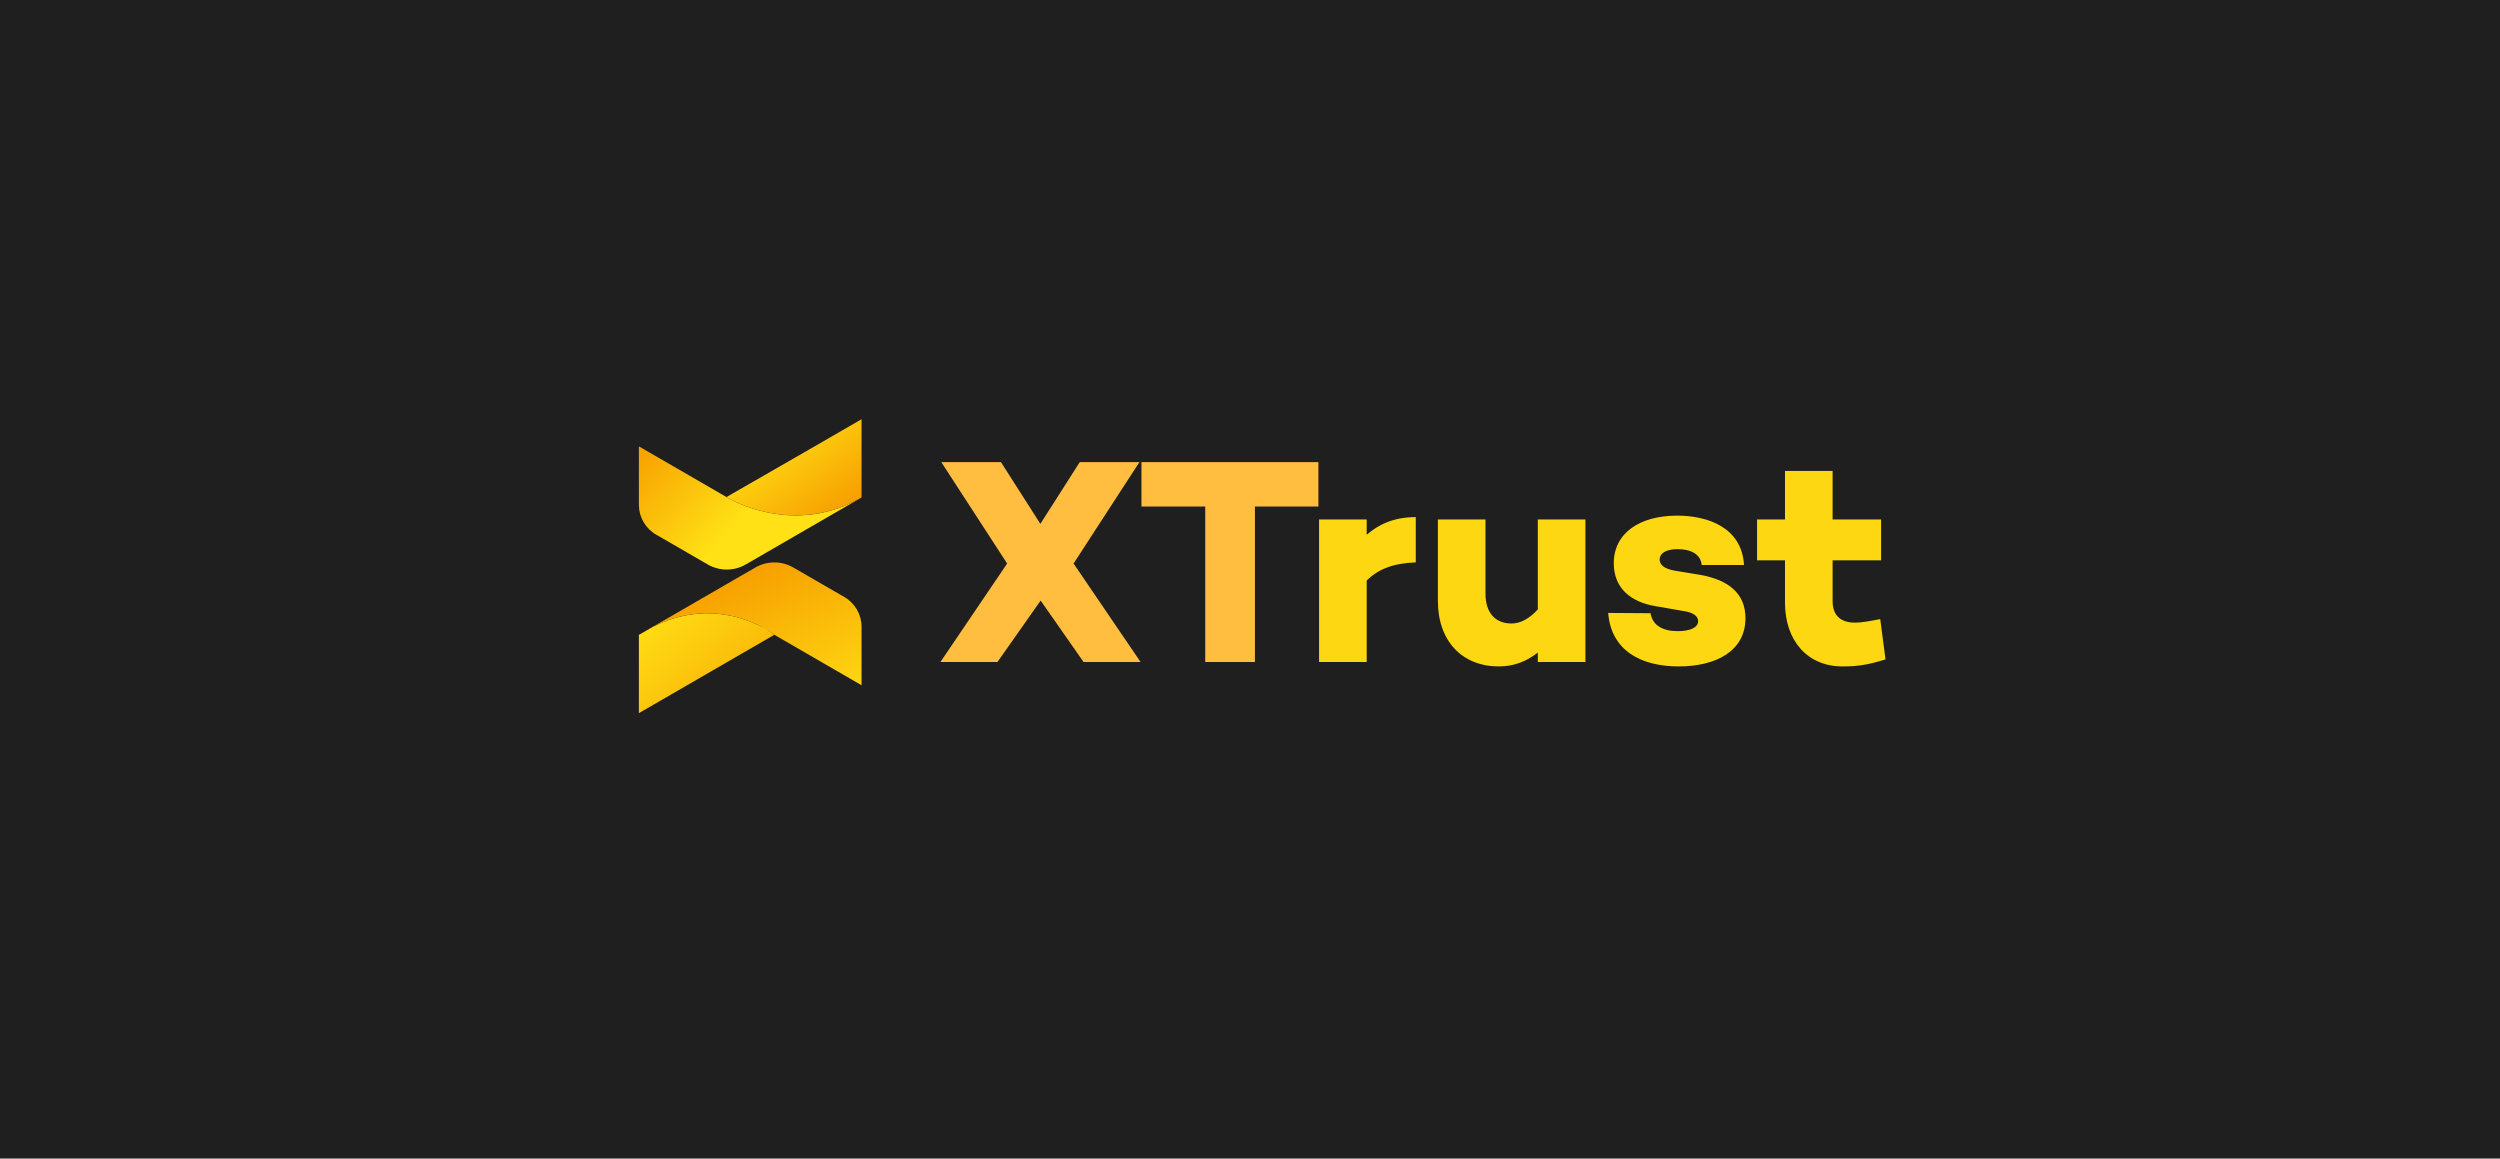
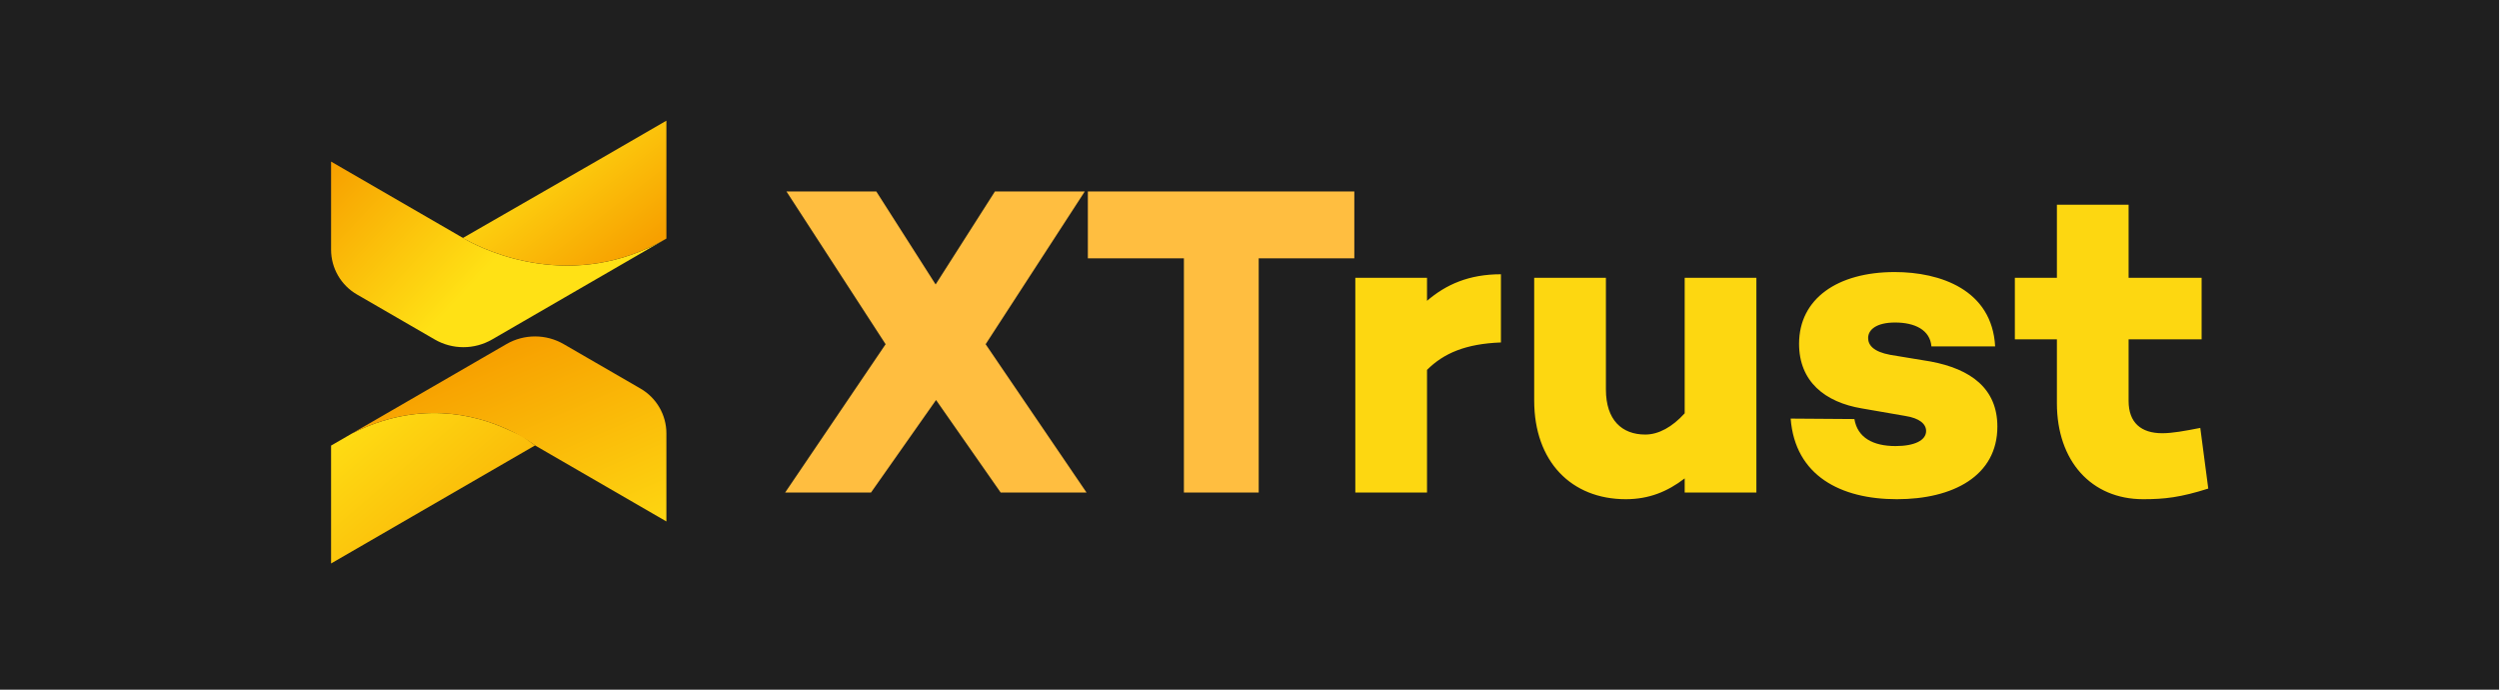
- <svg xmlns="http://www.w3.org/2000/svg" width="328" height="152" viewBox="0 0 328 152" fill="none">
-   <rect width="328" height="152" fill="#1F1F1F" />
+ <svg xmlns="http://www.w3.org/2000/svg" width="145" height="40" viewBox="0 0 145 40" fill="none">
+   <rect width="145" height="40" fill="#1F1F1F" />
  <g clip-path="url(#clip0_362_6339)">
-     <path d="M113.036 65.268L104.224 70.367L100.619 72.453L99.917 72.859L97.846 74.056C96.302 74.949 94.397 74.949 92.854 74.056L86.476 70.367L86.074 70.134C84.679 69.327 83.821 67.841 83.821 66.234V58.562L95.35 65.233C95.35 65.233 95.35 65.233 95.351 65.233L95.354 65.235L95.356 65.236C95.38 65.252 95.484 65.315 95.659 65.412C95.66 65.412 95.66 65.412 95.661 65.413C97.269 66.3 104.891 69.988 113.036 65.268Z" fill="url(#paint0_linear_362_6339)" />
-     <path d="M101.592 83.283L90.885 89.478L83.821 93.565V83.297L85.645 82.242C91.379 79.331 96.318 80.583 99.124 81.855L100.474 82.463L101.592 83.283L101.592 83.283Z" fill="url(#paint1_linear_362_6339)" />
-     <path d="M113.036 55V65.267C104.891 69.987 97.269 66.299 95.66 65.412L95.659 65.411L95.293 65.23L95.291 65.229L95.287 65.227L95.287 65.227L107.082 58.445L113.036 55Z" fill="url(#paint2_linear_362_6339)" />
-     <path d="M113.036 82.232V89.904L101.592 83.283L101.592 83.283C101.564 83.261 100.667 82.555 99.124 81.855C96.319 80.582 91.379 79.33 85.645 82.241L92.719 78.149L96.324 76.064L96.992 75.677L99.097 74.46C100.64 73.567 102.545 73.567 104.088 74.46L110.466 78.149L110.783 78.332C112.178 79.139 113.036 80.625 113.036 82.232Z" fill="url(#paint3_linear_362_6339)" />
+     <path d="M38.666 13.838L32.797 17.233L30.397 18.622L29.929 18.893L28.55 19.691C27.522 20.285 26.254 20.285 25.226 19.691L20.979 17.233L20.711 17.079C19.782 16.541 19.21 15.552 19.21 14.481V9.373L26.888 13.815C26.888 13.815 26.888 13.815 26.889 13.815L26.891 13.816L26.892 13.817C26.908 13.827 26.977 13.869 27.094 13.934C27.094 13.934 27.095 13.934 27.095 13.934C28.166 14.525 33.242 16.981 38.666 13.838Z" fill="url(#paint0_linear_362_6339)" />
+     <path d="M31.045 25.835L23.915 29.96L19.21 32.682V25.844L20.425 25.141C24.243 23.203 27.533 24.037 29.401 24.884L30.3 25.289L31.045 25.835L31.045 25.835Z" fill="url(#paint1_linear_362_6339)" />
+     <path d="M38.666 7V13.838C33.242 16.981 28.166 14.524 27.095 13.934L27.093 13.933L26.85 13.813L26.849 13.812L26.846 13.81L26.846 13.81L34.701 9.294L38.666 7Z" fill="url(#paint2_linear_362_6339)" />
+     <path d="M38.666 25.135V30.244L31.045 25.835L31.045 25.835C31.026 25.82 30.429 25.35 29.401 24.884C27.533 24.037 24.244 23.203 20.425 25.141L25.136 22.416L27.537 21.027L27.981 20.77L29.383 19.959C30.411 19.364 31.68 19.364 32.707 19.959L36.955 22.416L37.166 22.538C38.094 23.076 38.666 24.065 38.666 25.135Z" fill="url(#paint3_linear_362_6339)" />
  </g>
-   <path d="M142.164 86.856L136.533 78.796L130.864 86.856H123.383L132.137 73.937L123.498 60.632H131.327L136.495 68.731L141.662 60.632H149.491L140.852 73.937L149.645 86.856H142.164ZM172.975 66.456H164.645V86.856H158.127V66.456H149.759V60.632H172.975V66.456Z" fill="#FFBE40" />
-   <path d="M185.75 67.844V73.783C182.703 73.899 180.775 74.709 179.31 76.174V86.856H173.062V68.153H179.31V70.158C180.968 68.731 182.973 67.844 185.75 67.844ZM208.008 68.153V86.856H201.761V85.622C200.257 86.779 198.637 87.435 196.631 87.435C191.888 87.435 188.649 84.157 188.649 78.835V68.153H194.896V77.871C194.896 80.532 196.284 81.804 198.328 81.804C199.485 81.804 200.681 81.149 201.761 79.953V68.153H208.008ZM210.995 80.416L216.548 80.455C216.818 82.074 218.168 82.807 220.135 82.807C221.793 82.807 222.796 82.306 222.796 81.496C222.796 80.879 222.217 80.378 220.983 80.185L217.204 79.529C213.964 78.989 211.727 77.177 211.727 73.899C211.727 69.965 215.083 67.651 220.057 67.651C224.03 67.651 228.542 69.194 228.812 74.13H223.258C223.143 72.703 221.831 72.047 220.096 72.047C218.476 72.047 217.744 72.665 217.744 73.397C217.744 74.014 218.206 74.593 219.672 74.863L223.181 75.441C226.691 76.097 229.005 77.794 229.005 81.11C229.005 85.43 225.109 87.435 220.25 87.435C215.353 87.435 211.38 85.391 210.995 80.416ZM246.686 81.226L247.38 86.509C244.95 87.281 243.562 87.435 241.711 87.435C237.199 87.435 234.191 84.118 234.191 79.066V73.513H230.527V68.153H234.191V61.789H240.438V68.153H246.802V73.513H240.438V78.874C240.438 80.763 241.518 81.689 243.369 81.689C244.256 81.689 245.298 81.496 246.686 81.226Z" fill="#FDD711" />
+   <path d="M58.063 28.568L54.313 23.201L50.538 28.568H45.556L51.386 19.965L45.633 11.105H50.846L54.288 16.498L57.729 11.105H62.943L57.19 19.965L63.045 28.568H58.063ZM78.582 14.983H73.034V28.568H68.694V14.983H63.121V11.105H78.582V14.983Z" fill="#FFBE40" />
+   <path d="M87.089 15.907V19.862C85.06 19.939 83.776 20.479 82.8 21.454V28.568H78.64V16.113H82.8V17.448C83.904 16.498 85.24 15.907 87.089 15.907ZM101.911 16.113V28.568H97.751V27.747C96.749 28.517 95.671 28.954 94.335 28.954C91.176 28.954 89.019 26.771 89.019 23.227V16.113H93.18V22.584C93.18 24.357 94.104 25.204 95.465 25.204C96.236 25.204 97.032 24.767 97.751 23.971V16.113H101.911ZM103.9 24.279L107.598 24.305C107.778 25.384 108.677 25.872 109.987 25.872C111.091 25.872 111.759 25.538 111.759 24.999C111.759 24.588 111.374 24.254 110.552 24.125L108.035 23.689C105.878 23.329 104.388 22.122 104.388 19.939C104.388 17.32 106.623 15.779 109.936 15.779C112.581 15.779 115.586 16.806 115.765 20.093H112.067C111.99 19.143 111.117 18.706 109.961 18.706C108.883 18.706 108.395 19.117 108.395 19.605C108.395 20.016 108.703 20.401 109.679 20.581L112.016 20.966C114.353 21.403 115.894 22.533 115.894 24.742C115.894 27.618 113.3 28.954 110.064 28.954C106.802 28.954 104.157 27.593 103.9 24.279ZM127.668 24.819L128.131 28.337C126.513 28.851 125.588 28.954 124.355 28.954C121.351 28.954 119.348 26.745 119.348 23.381V19.683H116.908V16.113H119.348V11.875H123.508V16.113H127.745V19.683H123.508V23.252C123.508 24.511 124.227 25.127 125.46 25.127C126.05 25.127 126.744 24.999 127.668 24.819Z" fill="#FDD711" />
  <defs>
-     <linearGradient id="paint0_linear_362_6339" x1="79.876" y1="63.035" x2="91.678" y2="74.065" gradientUnits="userSpaceOnUse">
+     <linearGradient id="paint0_linear_362_6339" x1="16.584" y1="12.351" x2="24.443" y2="19.697" gradientUnits="userSpaceOnUse">
      <stop stop-color="#F7A000" />
      <stop offset="1" stop-color="#FFE115" />
    </linearGradient>
-     <linearGradient id="paint1_linear_362_6339" x1="110.261" y1="89.767" x2="94.576" y2="71.487" gradientUnits="userSpaceOnUse">
+     <linearGradient id="paint1_linear_362_6339" x1="36.818" y1="30.153" x2="26.372" y2="17.979" gradientUnits="userSpaceOnUse">
      <stop stop-color="#F7A000" />
      <stop offset="1" stop-color="#FFE115" />
    </linearGradient>
-     <linearGradient id="paint2_linear_362_6339" x1="111.311" y1="66.01" x2="102.459" y2="54.537" gradientUnits="userSpaceOnUse">
+     <linearGradient id="paint2_linear_362_6339" x1="37.517" y1="14.332" x2="31.623" y2="6.692" gradientUnits="userSpaceOnUse">
      <stop stop-color="#F7A000" />
      <stop offset="1" stop-color="#FFE115" />
    </linearGradient>
-     <linearGradient id="paint3_linear_362_6339" x1="90.54" y1="78.227" x2="99.866" y2="99.882" gradientUnits="userSpaceOnUse">
+     <linearGradient id="paint3_linear_362_6339" x1="23.685" y1="22.468" x2="29.896" y2="36.889" gradientUnits="userSpaceOnUse">
      <stop stop-color="#F7A000" />
      <stop offset="1" stop-color="#FFE115" />
    </linearGradient>
    <clipPath id="clip0_362_6339">
-       <rect width="38.565" height="38.565" fill="white" transform="translate(79 55)" />
+       <rect width="25.682" height="25.682" fill="white" transform="translate(16 7)" />
    </clipPath>
  </defs>
</svg>
